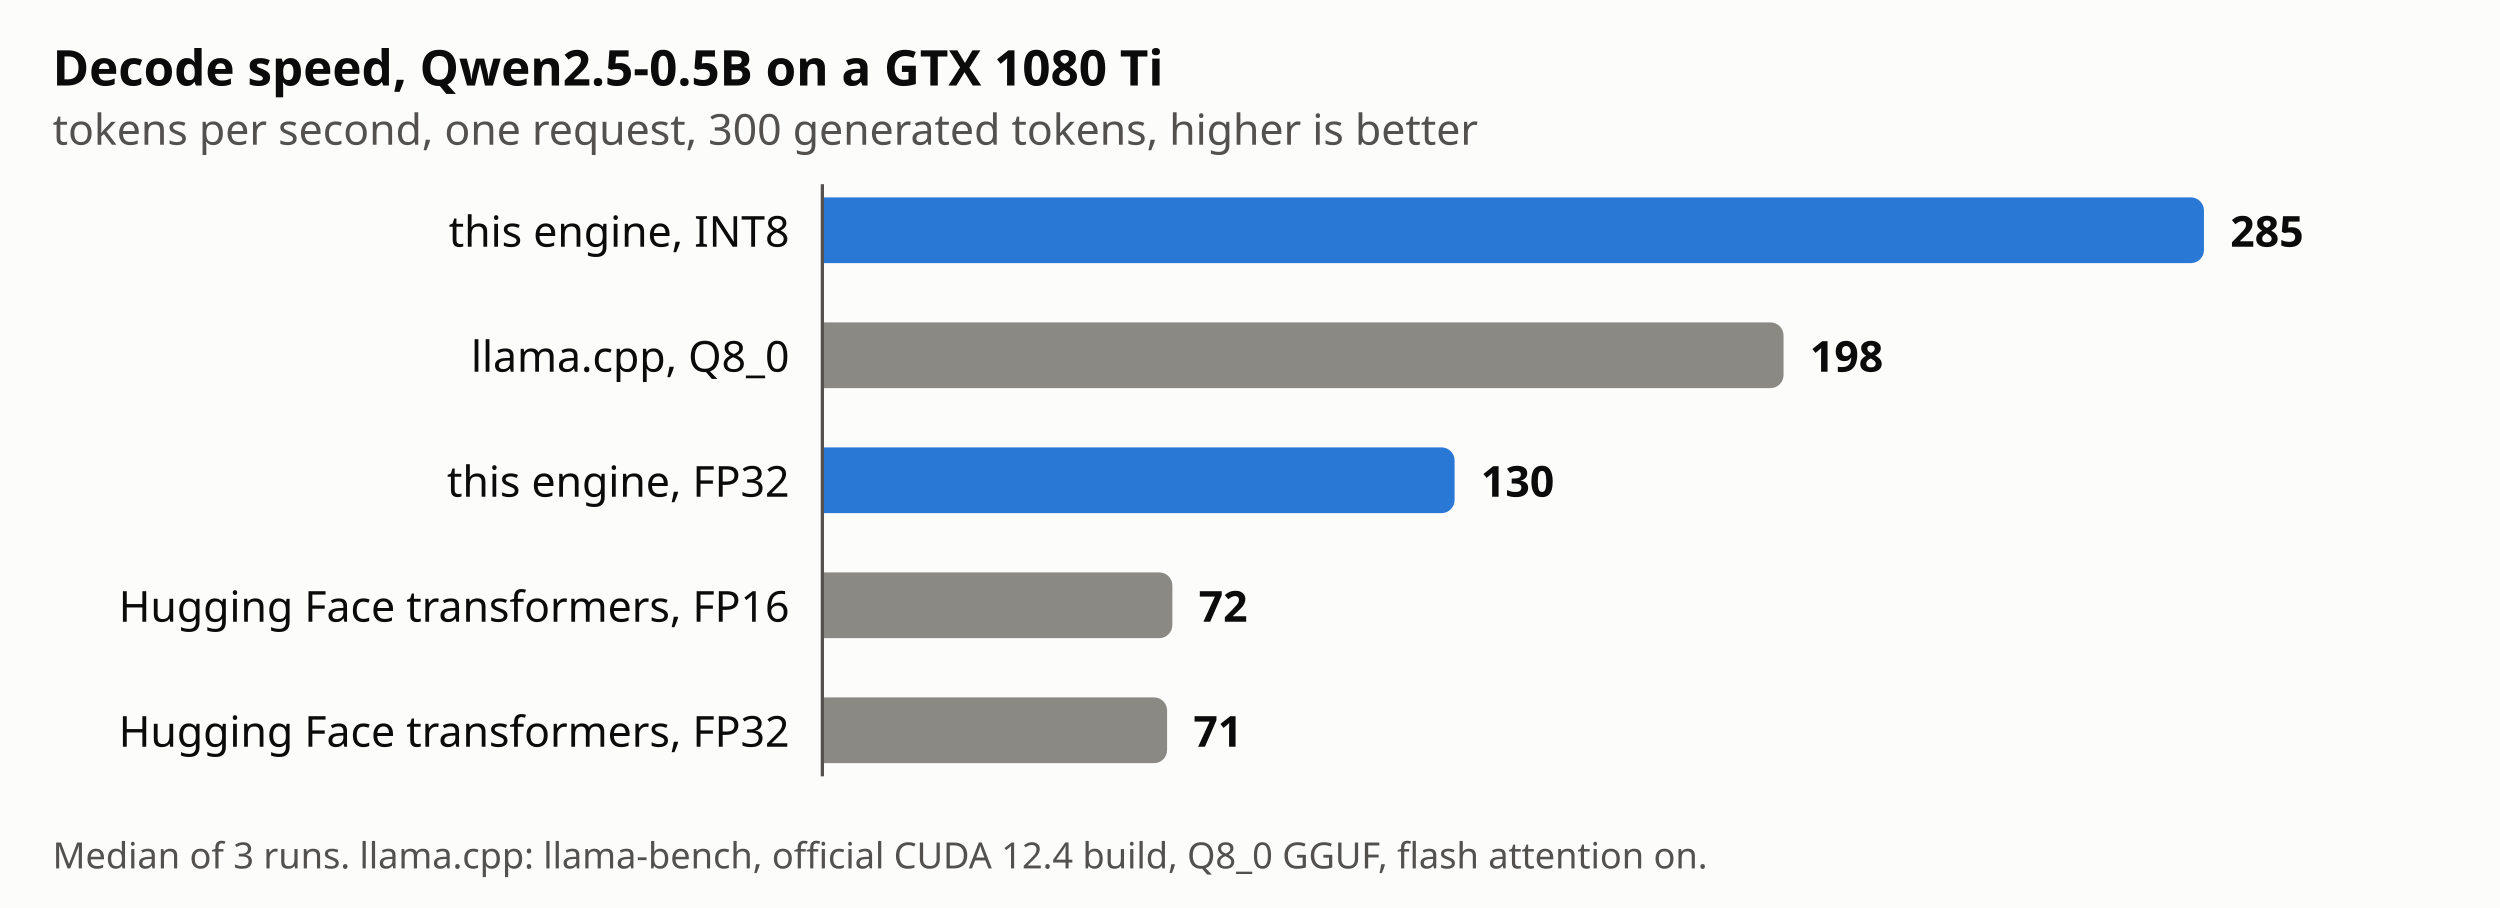
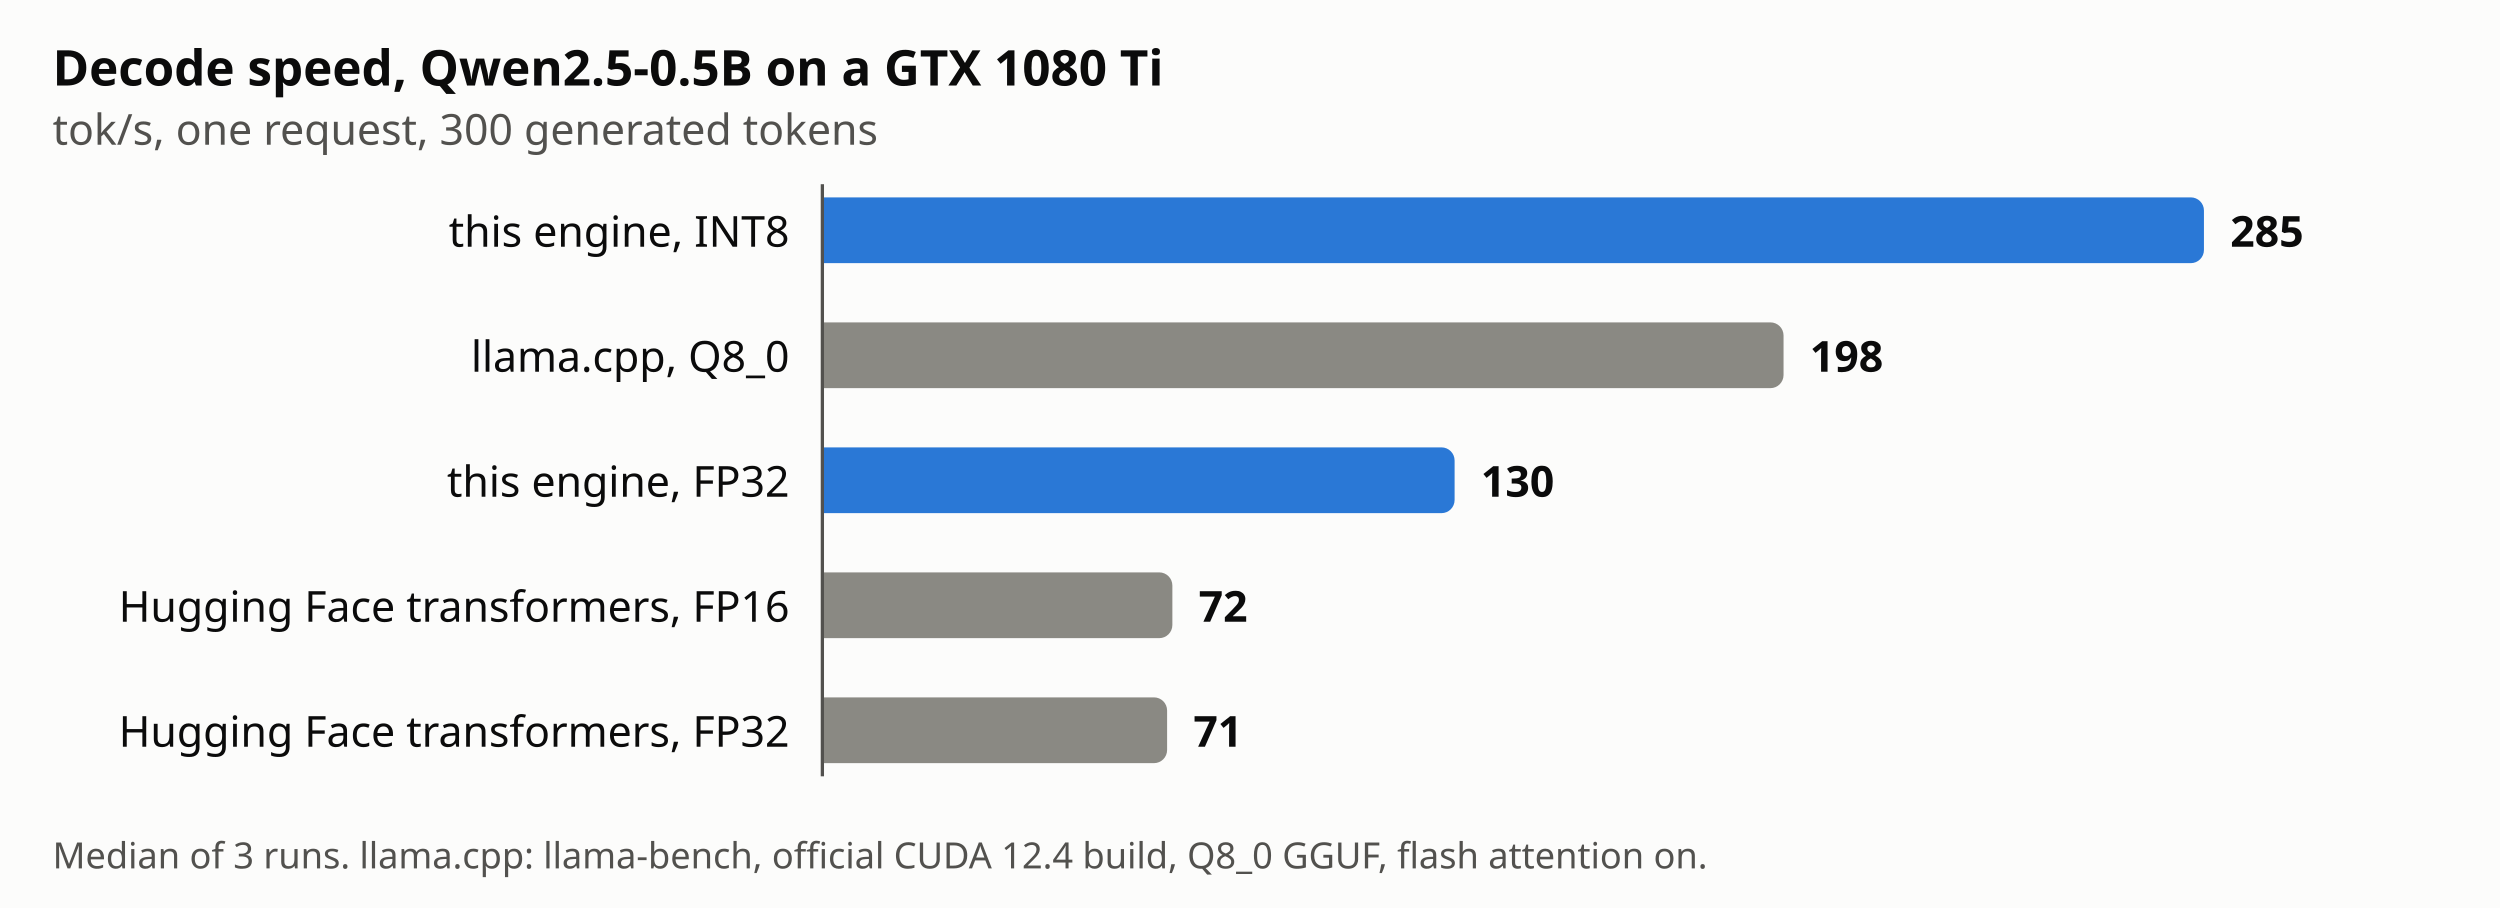
<svg xmlns="http://www.w3.org/2000/svg" viewBox="0 0 760 276" font-family="sans-serif" font-size="13">
  <rect width="760" height="276" fill="#fcfcfb" />
  <text x="16" y="26" font-size="15" font-weight="bold" fill="#0b0b0b">Decode speed, Qwen2.5-0.5B on a GTX 1080 Ti</text>
-   <text x="16" y="44" fill="#52514e">tokens per second, one request, 300 generated tokens, higher is better</text>
+   <text x="16" y="44" fill="#52514e">tok/s, one request, 300 generated tokens</text>
  <text x="240" y="75" text-anchor="end" fill="#0b0b0b">this engine, INT8</text>
  <path d="M250,60 h416.0 a4,4 0 0 1 4,4 v12 a4,4 0 0 1 -4,4 h-416.0 z" fill="#2a78d6" />
  <text x="678.0" y="75" fill="#0b0b0b" font-weight="bold">285</text>
  <text x="240" y="113" text-anchor="end" fill="#0b0b0b">llama.cpp, Q8_0</text>
  <path d="M250,98 h288.2 a4,4 0 0 1 4,4 v12 a4,4 0 0 1 -4,4 h-288.2 z" fill="#8a8983" />
  <text x="550.2" y="113" fill="#0b0b0b" font-weight="bold">198</text>
  <text x="240" y="151" text-anchor="end" fill="#0b0b0b">this engine, FP32</text>
  <path d="M250,136 h188.2 a4,4 0 0 1 4,4 v12 a4,4 0 0 1 -4,4 h-188.2 z" fill="#2a78d6" />
  <text x="450.2" y="151" fill="#0b0b0b" font-weight="bold">130</text>
  <text x="240" y="189" text-anchor="end" fill="#0b0b0b">Hugging Face transformers, FP16</text>
  <path d="M250,174 h102.4 a4,4 0 0 1 4,4 v12 a4,4 0 0 1 -4,4 h-102.4 z" fill="#8a8983" />
  <text x="364.4" y="189" fill="#0b0b0b" font-weight="bold">72</text>
  <text x="240" y="227" text-anchor="end" fill="#0b0b0b">Hugging Face transformers, FP32</text>
  <path d="M250,212 h100.8 a4,4 0 0 1 4,4 v12 a4,4 0 0 1 -4,4 h-100.8 z" fill="#8a8983" />
  <text x="362.8" y="227" fill="#0b0b0b" font-weight="bold">71</text>
  <line x1="250" y1="56" x2="250" y2="236" stroke="#52514e" />
  <text x="16" y="264" font-size="11" fill="#52514e">Median of 3 runs. llama.cpp: llama-bench, official CUDA 12.4 build, Q8_0 GGUF, flash attention on.</text>
</svg>
